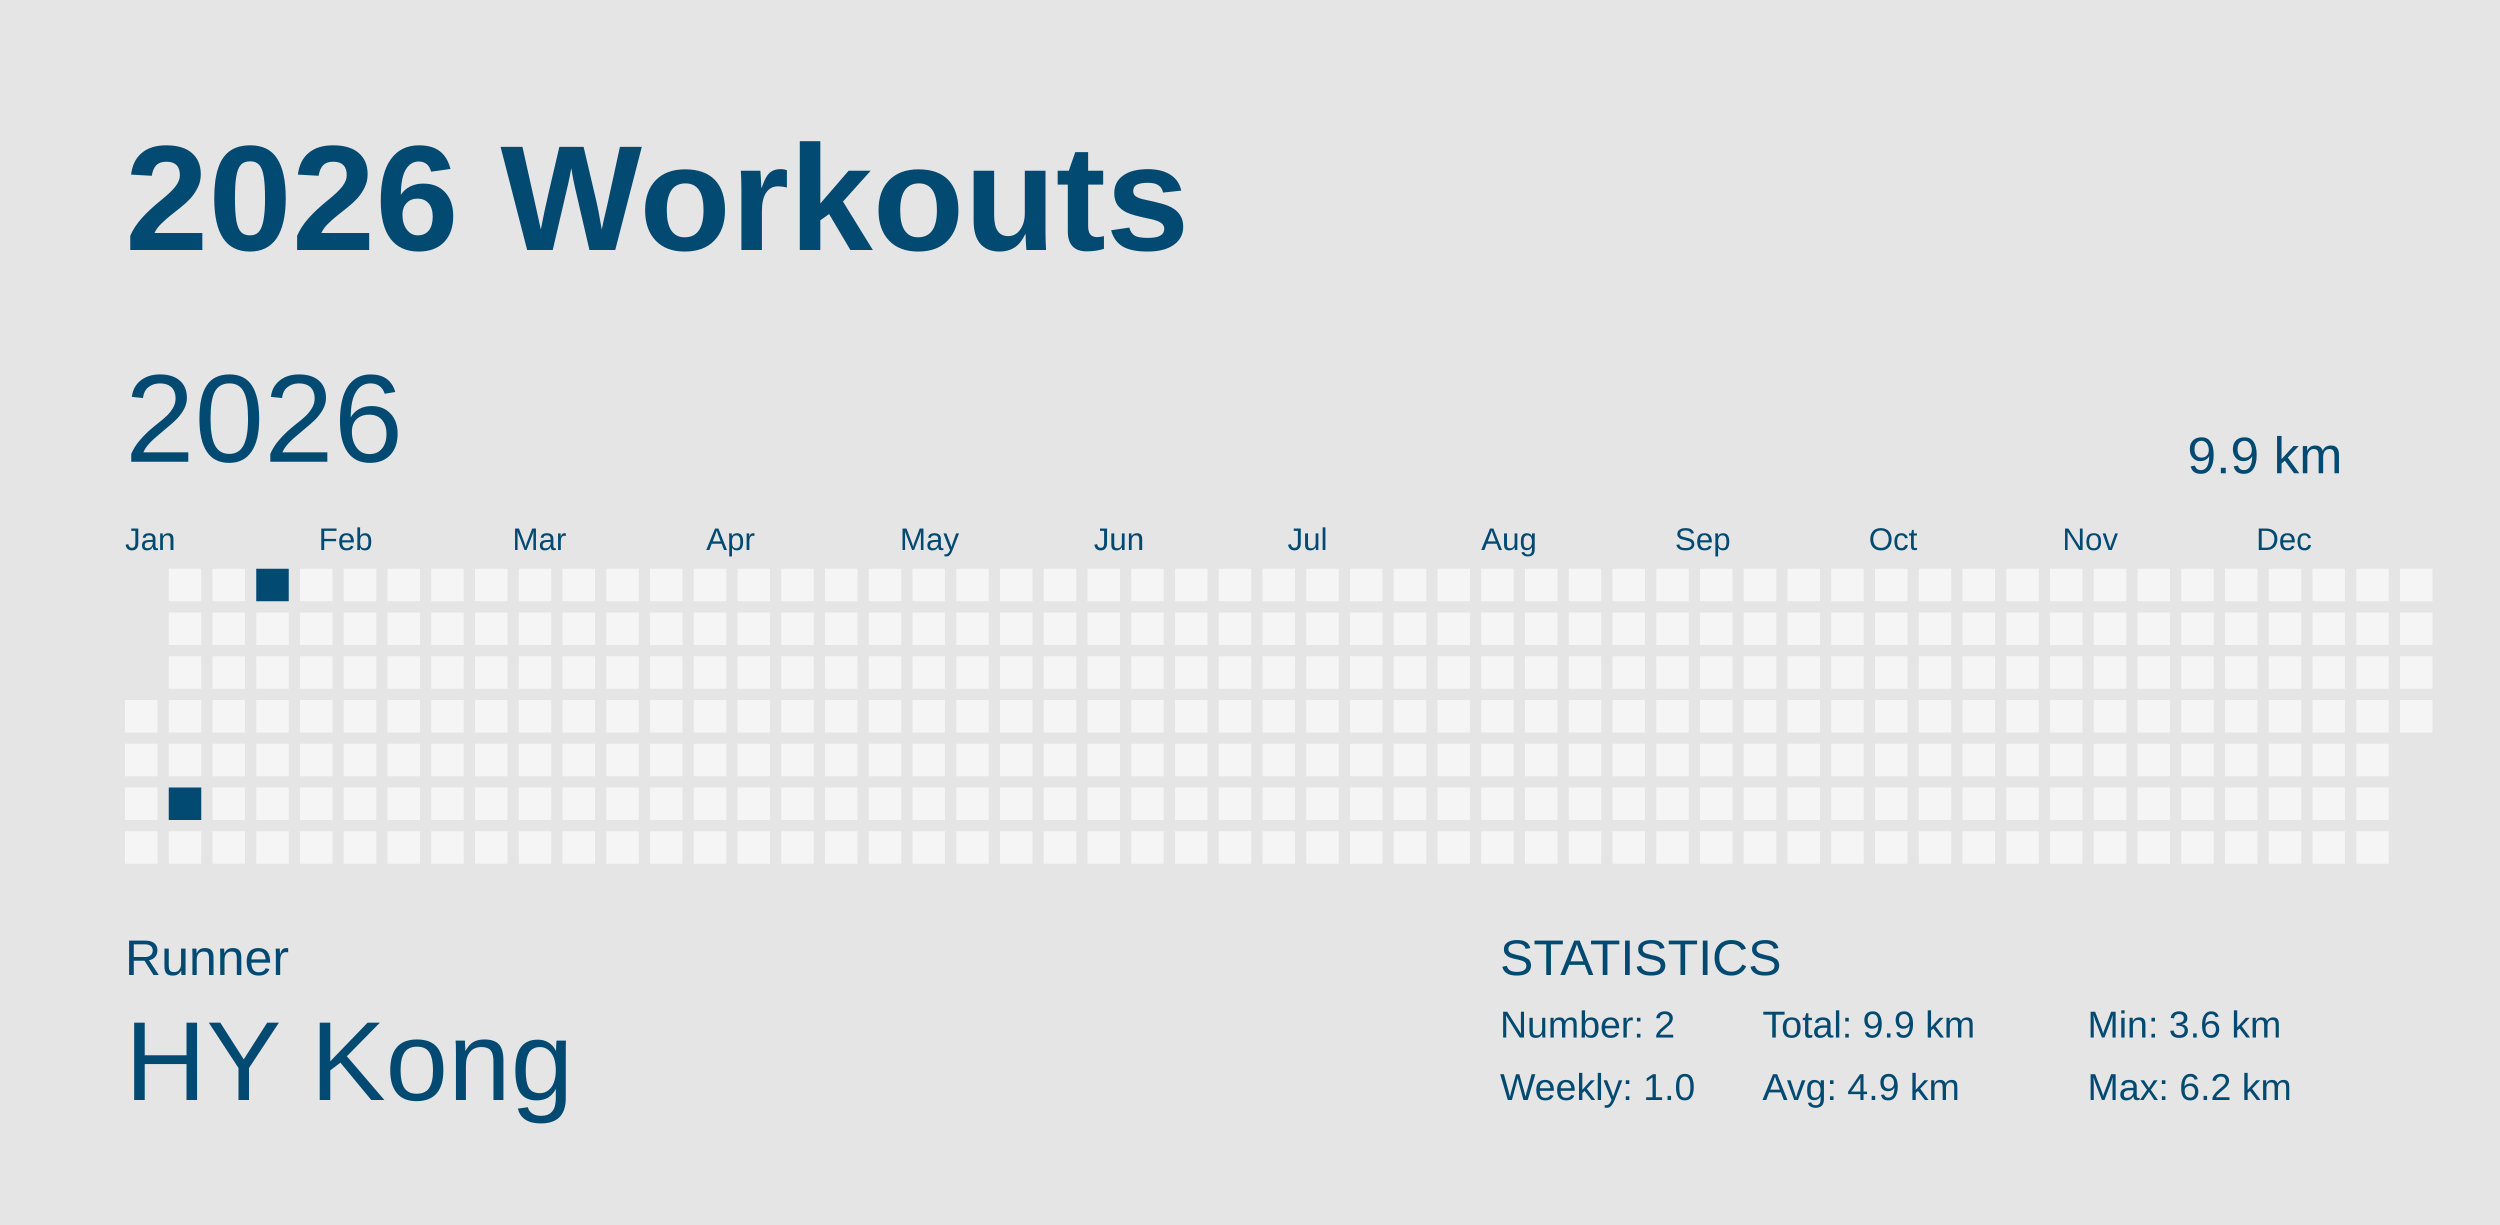
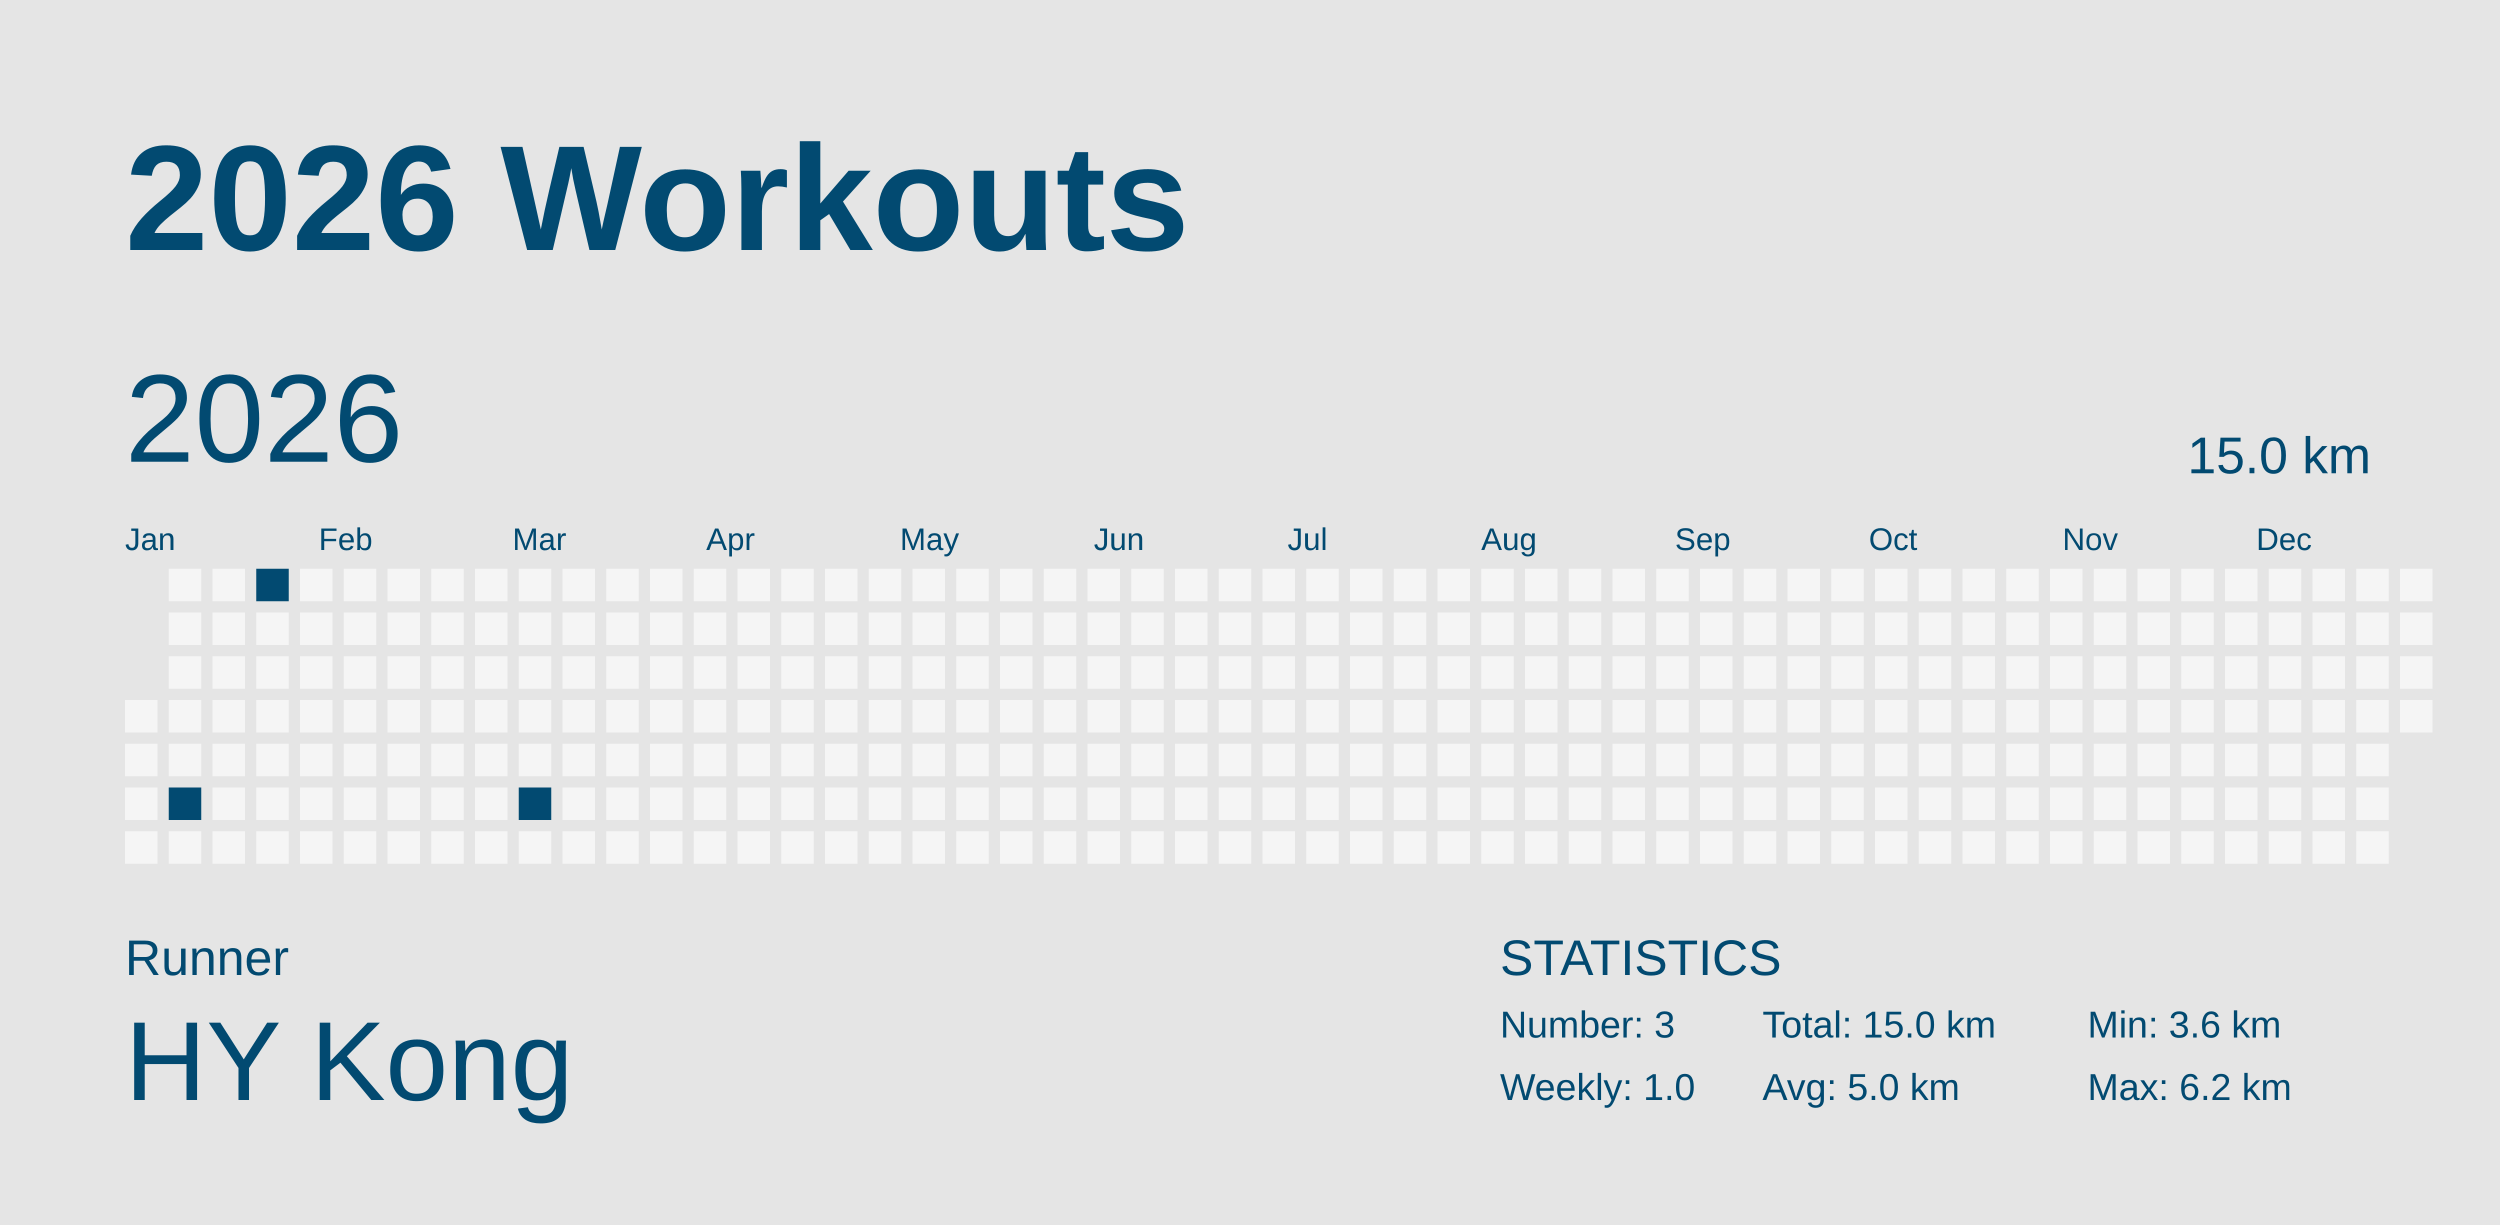
<svg xmlns="http://www.w3.org/2000/svg" baseProfile="full" height="98mm" version="1.1" viewBox="0,0,200,98" width="200mm">
  <defs />
  <rect fill="#E5E5E5" height="98" width="200" x="0" y="0" />
  <text fill="#024A71" style="font-size:12px; font-family:Arial; font-weight:bold;" x="10" y="20">2026 Workouts</text>
  <text fill="#024A71" style="font-size:4px; font-family:Arial" x="10" y="78">Runner</text>
  <text fill="#024A71" style="font-size:9px; font-family:Arial" x="10" y="88">HY Kong</text>
  <text fill="#024A71" style="font-size:4px; font-family:Arial" x="120" y="78">STATISTICS</text>
-   <text fill="#024A71" style="font-size:3px; font-family:Arial" x="120" y="83">Number: 2</text>
+   <text fill="#024A71" style="font-size:3px; font-family:Arial" x="120" y="83">Number: 3</text>
  <text fill="#024A71" style="font-size:3px; font-family:Arial" x="120" y="88">Weekly: 1.0</text>
-   <text fill="#024A71" style="font-size:3px; font-family:Arial" x="141" y="83">Total: 9.9 km</text>
-   <text fill="#024A71" style="font-size:3px; font-family:Arial" x="141" y="88">Avg: 4.9 km</text>
+   <text fill="#024A71" style="font-size:3px; font-family:Arial" x="141" y="83">Total: 15.0 km</text>
+   <text fill="#024A71" style="font-size:3px; font-family:Arial" x="141" y="88">Avg: 5.0 km</text>
  <text fill="#024A71" style="font-size:3px; font-family:Arial" x="167" y="83">Min: 3.6 km</text>
  <text fill="#024A71" style="font-size:3px; font-family:Arial" x="167" y="88">Max: 6.2 km</text>
  <text dominant-baseline="hanging" fill="#024A71" style="font-size:10.0px; font-family:Arial;" x="10" y="30">2026</text>
-   <text dominant-baseline="hanging" fill="#024A71" style="font-size:4.125px; font-family:Arial;" x="175" y="35">9.9 km</text>
+   <text dominant-baseline="hanging" fill="#024A71" style="font-size:4.125px; font-family:Arial;" x="175" y="35">15.0 km</text>
  <text fill="#024A71" style="font-size:2.5px; font-family:Arial" x="10.0" y="44">Jan</text>
  <text fill="#024A71" style="font-size:2.5px; font-family:Arial" x="25.5" y="44">Feb</text>
  <text fill="#024A71" style="font-size:2.5px; font-family:Arial" x="41.0" y="44">Mar</text>
  <text fill="#024A71" style="font-size:2.5px; font-family:Arial" x="56.5" y="44">Apr</text>
  <text fill="#024A71" style="font-size:2.5px; font-family:Arial" x="72.0" y="44">May</text>
  <text fill="#024A71" style="font-size:2.5px; font-family:Arial" x="87.5" y="44">Jun</text>
  <text fill="#024A71" style="font-size:2.5px; font-family:Arial" x="103.0" y="44">Jul</text>
  <text fill="#024A71" style="font-size:2.5px; font-family:Arial" x="118.5" y="44">Aug</text>
  <text fill="#024A71" style="font-size:2.5px; font-family:Arial" x="134.0" y="44">Sep</text>
  <text fill="#024A71" style="font-size:2.5px; font-family:Arial" x="149.5" y="44">Oct</text>
  <text fill="#024A71" style="font-size:2.5px; font-family:Arial" x="165.0" y="44">Nov</text>
  <text fill="#024A71" style="font-size:2.5px; font-family:Arial" x="180.5" y="44">Dec</text>
  <rect fill="#F5F5F5" height="2.6" width="2.6" x="10.0" y="56.0" />
  <rect fill="#F5F5F5" height="2.6" width="2.6" x="10.0" y="59.5" />
  <rect fill="#F5F5F5" height="2.6" width="2.6" x="10.0" y="63.0" />
  <rect fill="#F5F5F5" height="2.6" width="2.6" x="10.0" y="66.5" />
  <rect fill="#F5F5F5" height="2.6" width="2.6" x="13.5" y="45.5" />
  <rect fill="#F5F5F5" height="2.6" width="2.6" x="13.5" y="49.0" />
  <rect fill="#F5F5F5" height="2.6" width="2.6" x="13.5" y="52.5" />
  <rect fill="#F5F5F5" height="2.6" width="2.6" x="13.5" y="56.0" />
  <rect fill="#F5F5F5" height="2.6" width="2.6" x="13.5" y="59.5" />
  <rect fill="#024A71" height="2.6" width="2.6" x="13.5" y="63.0" />
  <rect fill="#F5F5F5" height="2.6" width="2.6" x="13.5" y="66.5" />
  <rect fill="#F5F5F5" height="2.6" width="2.6" x="17.0" y="45.5" />
  <rect fill="#F5F5F5" height="2.6" width="2.6" x="17.0" y="49.0" />
  <rect fill="#F5F5F5" height="2.6" width="2.6" x="17.0" y="52.5" />
  <rect fill="#F5F5F5" height="2.6" width="2.6" x="17.0" y="56.0" />
  <rect fill="#F5F5F5" height="2.6" width="2.6" x="17.0" y="59.5" />
  <rect fill="#F5F5F5" height="2.6" width="2.6" x="17.0" y="63.0" />
  <rect fill="#F5F5F5" height="2.6" width="2.6" x="17.0" y="66.5" />
  <rect fill="#024A71" height="2.6" width="2.6" x="20.5" y="45.5" />
  <rect fill="#F5F5F5" height="2.6" width="2.6" x="20.5" y="49.0" />
  <rect fill="#F5F5F5" height="2.6" width="2.6" x="20.5" y="52.5" />
  <rect fill="#F5F5F5" height="2.6" width="2.6" x="20.5" y="56.0" />
  <rect fill="#F5F5F5" height="2.6" width="2.6" x="20.5" y="59.5" />
  <rect fill="#F5F5F5" height="2.6" width="2.6" x="20.5" y="63.0" />
  <rect fill="#F5F5F5" height="2.6" width="2.6" x="20.5" y="66.5" />
  <rect fill="#F5F5F5" height="2.6" width="2.6" x="24.0" y="45.5" />
  <rect fill="#F5F5F5" height="2.6" width="2.6" x="24.0" y="49.0" />
  <rect fill="#F5F5F5" height="2.6" width="2.6" x="24.0" y="52.5" />
  <rect fill="#F5F5F5" height="2.6" width="2.6" x="24.0" y="56.0" />
  <rect fill="#F5F5F5" height="2.6" width="2.6" x="24.0" y="59.5" />
  <rect fill="#F5F5F5" height="2.6" width="2.6" x="24.0" y="63.0" />
  <rect fill="#F5F5F5" height="2.6" width="2.6" x="24.0" y="66.5" />
  <rect fill="#F5F5F5" height="2.6" width="2.6" x="27.5" y="45.5" />
  <rect fill="#F5F5F5" height="2.6" width="2.6" x="27.5" y="49.0" />
  <rect fill="#F5F5F5" height="2.6" width="2.6" x="27.5" y="52.5" />
  <rect fill="#F5F5F5" height="2.6" width="2.6" x="27.5" y="56.0" />
  <rect fill="#F5F5F5" height="2.6" width="2.6" x="27.5" y="59.5" />
  <rect fill="#F5F5F5" height="2.6" width="2.6" x="27.5" y="63.0" />
  <rect fill="#F5F5F5" height="2.6" width="2.6" x="27.5" y="66.5" />
  <rect fill="#F5F5F5" height="2.6" width="2.6" x="31.0" y="45.5" />
  <rect fill="#F5F5F5" height="2.6" width="2.6" x="31.0" y="49.0" />
  <rect fill="#F5F5F5" height="2.6" width="2.6" x="31.0" y="52.5" />
  <rect fill="#F5F5F5" height="2.6" width="2.6" x="31.0" y="56.0" />
  <rect fill="#F5F5F5" height="2.6" width="2.6" x="31.0" y="59.5" />
  <rect fill="#F5F5F5" height="2.6" width="2.6" x="31.0" y="63.0" />
  <rect fill="#F5F5F5" height="2.6" width="2.6" x="31.0" y="66.5" />
  <rect fill="#F5F5F5" height="2.6" width="2.6" x="34.5" y="45.5" />
  <rect fill="#F5F5F5" height="2.6" width="2.6" x="34.5" y="49.0" />
  <rect fill="#F5F5F5" height="2.6" width="2.6" x="34.5" y="52.5" />
  <rect fill="#F5F5F5" height="2.6" width="2.6" x="34.5" y="56.0" />
  <rect fill="#F5F5F5" height="2.6" width="2.6" x="34.5" y="59.5" />
  <rect fill="#F5F5F5" height="2.6" width="2.6" x="34.5" y="63.0" />
  <rect fill="#F5F5F5" height="2.6" width="2.6" x="34.5" y="66.5" />
  <rect fill="#F5F5F5" height="2.6" width="2.6" x="38.0" y="45.5" />
  <rect fill="#F5F5F5" height="2.6" width="2.6" x="38.0" y="49.0" />
  <rect fill="#F5F5F5" height="2.6" width="2.6" x="38.0" y="52.5" />
  <rect fill="#F5F5F5" height="2.6" width="2.6" x="38.0" y="56.0" />
  <rect fill="#F5F5F5" height="2.6" width="2.6" x="38.0" y="59.5" />
  <rect fill="#F5F5F5" height="2.6" width="2.6" x="38.0" y="63.0" />
  <rect fill="#F5F5F5" height="2.6" width="2.6" x="38.0" y="66.5" />
  <rect fill="#F5F5F5" height="2.6" width="2.6" x="41.5" y="45.5" />
  <rect fill="#F5F5F5" height="2.6" width="2.6" x="41.5" y="49.0" />
  <rect fill="#F5F5F5" height="2.6" width="2.6" x="41.5" y="52.5" />
  <rect fill="#F5F5F5" height="2.6" width="2.6" x="41.5" y="56.0" />
  <rect fill="#F5F5F5" height="2.6" width="2.6" x="41.5" y="59.5" />
-   <rect fill="#F5F5F5" height="2.6" width="2.6" x="41.5" y="63.0" />
+   <rect fill="#024A71" height="2.6" width="2.6" x="41.5" y="63.0" />
  <rect fill="#F5F5F5" height="2.6" width="2.6" x="41.5" y="66.5" />
  <rect fill="#F5F5F5" height="2.6" width="2.6" x="45.0" y="45.5" />
  <rect fill="#F5F5F5" height="2.6" width="2.6" x="45.0" y="49.0" />
  <rect fill="#F5F5F5" height="2.6" width="2.6" x="45.0" y="52.5" />
  <rect fill="#F5F5F5" height="2.6" width="2.6" x="45.0" y="56.0" />
  <rect fill="#F5F5F5" height="2.6" width="2.6" x="45.0" y="59.5" />
  <rect fill="#F5F5F5" height="2.6" width="2.6" x="45.0" y="63.0" />
  <rect fill="#F5F5F5" height="2.6" width="2.6" x="45.0" y="66.5" />
  <rect fill="#F5F5F5" height="2.6" width="2.6" x="48.5" y="45.5" />
  <rect fill="#F5F5F5" height="2.6" width="2.6" x="48.5" y="49.0" />
  <rect fill="#F5F5F5" height="2.6" width="2.6" x="48.5" y="52.5" />
  <rect fill="#F5F5F5" height="2.6" width="2.6" x="48.5" y="56.0" />
  <rect fill="#F5F5F5" height="2.6" width="2.6" x="48.5" y="59.5" />
  <rect fill="#F5F5F5" height="2.6" width="2.6" x="48.5" y="63.0" />
  <rect fill="#F5F5F5" height="2.6" width="2.6" x="48.5" y="66.5" />
  <rect fill="#F5F5F5" height="2.6" width="2.6" x="52.0" y="45.5" />
  <rect fill="#F5F5F5" height="2.6" width="2.6" x="52.0" y="49.0" />
  <rect fill="#F5F5F5" height="2.6" width="2.6" x="52.0" y="52.5" />
  <rect fill="#F5F5F5" height="2.6" width="2.6" x="52.0" y="56.0" />
  <rect fill="#F5F5F5" height="2.6" width="2.6" x="52.0" y="59.5" />
  <rect fill="#F5F5F5" height="2.6" width="2.6" x="52.0" y="63.0" />
  <rect fill="#F5F5F5" height="2.6" width="2.6" x="52.0" y="66.5" />
  <rect fill="#F5F5F5" height="2.6" width="2.6" x="55.5" y="45.5" />
  <rect fill="#F5F5F5" height="2.6" width="2.6" x="55.5" y="49.0" />
  <rect fill="#F5F5F5" height="2.6" width="2.6" x="55.5" y="52.5" />
  <rect fill="#F5F5F5" height="2.6" width="2.6" x="55.5" y="56.0" />
  <rect fill="#F5F5F5" height="2.6" width="2.6" x="55.5" y="59.5" />
  <rect fill="#F5F5F5" height="2.6" width="2.6" x="55.5" y="63.0" />
  <rect fill="#F5F5F5" height="2.6" width="2.6" x="55.5" y="66.5" />
  <rect fill="#F5F5F5" height="2.6" width="2.6" x="59.0" y="45.5" />
  <rect fill="#F5F5F5" height="2.6" width="2.6" x="59.0" y="49.0" />
  <rect fill="#F5F5F5" height="2.6" width="2.6" x="59.0" y="52.5" />
  <rect fill="#F5F5F5" height="2.6" width="2.6" x="59.0" y="56.0" />
  <rect fill="#F5F5F5" height="2.6" width="2.6" x="59.0" y="59.5" />
  <rect fill="#F5F5F5" height="2.6" width="2.6" x="59.0" y="63.0" />
  <rect fill="#F5F5F5" height="2.6" width="2.6" x="59.0" y="66.5" />
  <rect fill="#F5F5F5" height="2.6" width="2.6" x="62.5" y="45.5" />
  <rect fill="#F5F5F5" height="2.6" width="2.6" x="62.5" y="49.0" />
  <rect fill="#F5F5F5" height="2.6" width="2.6" x="62.5" y="52.5" />
  <rect fill="#F5F5F5" height="2.6" width="2.6" x="62.5" y="56.0" />
  <rect fill="#F5F5F5" height="2.6" width="2.6" x="62.5" y="59.5" />
  <rect fill="#F5F5F5" height="2.6" width="2.6" x="62.5" y="63.0" />
  <rect fill="#F5F5F5" height="2.6" width="2.6" x="62.5" y="66.5" />
  <rect fill="#F5F5F5" height="2.6" width="2.6" x="66.0" y="45.5" />
  <rect fill="#F5F5F5" height="2.6" width="2.6" x="66.0" y="49.0" />
  <rect fill="#F5F5F5" height="2.6" width="2.6" x="66.0" y="52.5" />
  <rect fill="#F5F5F5" height="2.6" width="2.6" x="66.0" y="56.0" />
  <rect fill="#F5F5F5" height="2.6" width="2.6" x="66.0" y="59.5" />
  <rect fill="#F5F5F5" height="2.6" width="2.6" x="66.0" y="63.0" />
  <rect fill="#F5F5F5" height="2.6" width="2.6" x="66.0" y="66.5" />
  <rect fill="#F5F5F5" height="2.6" width="2.6" x="69.5" y="45.5" />
  <rect fill="#F5F5F5" height="2.6" width="2.6" x="69.5" y="49.0" />
  <rect fill="#F5F5F5" height="2.6" width="2.6" x="69.5" y="52.5" />
  <rect fill="#F5F5F5" height="2.6" width="2.6" x="69.5" y="56.0" />
  <rect fill="#F5F5F5" height="2.6" width="2.6" x="69.5" y="59.5" />
  <rect fill="#F5F5F5" height="2.6" width="2.6" x="69.5" y="63.0" />
  <rect fill="#F5F5F5" height="2.6" width="2.6" x="69.5" y="66.5" />
  <rect fill="#F5F5F5" height="2.6" width="2.6" x="73.0" y="45.5" />
  <rect fill="#F5F5F5" height="2.6" width="2.6" x="73.0" y="49.0" />
  <rect fill="#F5F5F5" height="2.6" width="2.6" x="73.0" y="52.5" />
  <rect fill="#F5F5F5" height="2.6" width="2.6" x="73.0" y="56.0" />
  <rect fill="#F5F5F5" height="2.6" width="2.6" x="73.0" y="59.5" />
  <rect fill="#F5F5F5" height="2.6" width="2.6" x="73.0" y="63.0" />
  <rect fill="#F5F5F5" height="2.6" width="2.6" x="73.0" y="66.5" />
  <rect fill="#F5F5F5" height="2.6" width="2.6" x="76.5" y="45.5" />
  <rect fill="#F5F5F5" height="2.6" width="2.6" x="76.5" y="49.0" />
  <rect fill="#F5F5F5" height="2.6" width="2.6" x="76.5" y="52.5" />
  <rect fill="#F5F5F5" height="2.6" width="2.6" x="76.5" y="56.0" />
  <rect fill="#F5F5F5" height="2.6" width="2.6" x="76.5" y="59.5" />
  <rect fill="#F5F5F5" height="2.6" width="2.6" x="76.5" y="63.0" />
  <rect fill="#F5F5F5" height="2.6" width="2.6" x="76.5" y="66.5" />
  <rect fill="#F5F5F5" height="2.6" width="2.6" x="80.0" y="45.5" />
  <rect fill="#F5F5F5" height="2.6" width="2.6" x="80.0" y="49.0" />
  <rect fill="#F5F5F5" height="2.6" width="2.6" x="80.0" y="52.5" />
  <rect fill="#F5F5F5" height="2.6" width="2.6" x="80.0" y="56.0" />
  <rect fill="#F5F5F5" height="2.6" width="2.6" x="80.0" y="59.5" />
  <rect fill="#F5F5F5" height="2.6" width="2.6" x="80.0" y="63.0" />
  <rect fill="#F5F5F5" height="2.6" width="2.6" x="80.0" y="66.5" />
  <rect fill="#F5F5F5" height="2.6" width="2.6" x="83.5" y="45.5" />
  <rect fill="#F5F5F5" height="2.6" width="2.6" x="83.5" y="49.0" />
  <rect fill="#F5F5F5" height="2.6" width="2.6" x="83.5" y="52.5" />
  <rect fill="#F5F5F5" height="2.6" width="2.6" x="83.5" y="56.0" />
  <rect fill="#F5F5F5" height="2.6" width="2.6" x="83.5" y="59.5" />
  <rect fill="#F5F5F5" height="2.6" width="2.6" x="83.5" y="63.0" />
  <rect fill="#F5F5F5" height="2.6" width="2.6" x="83.5" y="66.5" />
  <rect fill="#F5F5F5" height="2.6" width="2.6" x="87.0" y="45.5" />
  <rect fill="#F5F5F5" height="2.6" width="2.6" x="87.0" y="49.0" />
  <rect fill="#F5F5F5" height="2.6" width="2.6" x="87.0" y="52.5" />
  <rect fill="#F5F5F5" height="2.6" width="2.6" x="87.0" y="56.0" />
  <rect fill="#F5F5F5" height="2.6" width="2.6" x="87.0" y="59.5" />
  <rect fill="#F5F5F5" height="2.6" width="2.6" x="87.0" y="63.0" />
  <rect fill="#F5F5F5" height="2.6" width="2.6" x="87.0" y="66.5" />
  <rect fill="#F5F5F5" height="2.6" width="2.6" x="90.5" y="45.5" />
  <rect fill="#F5F5F5" height="2.6" width="2.6" x="90.5" y="49.0" />
  <rect fill="#F5F5F5" height="2.6" width="2.6" x="90.5" y="52.5" />
  <rect fill="#F5F5F5" height="2.6" width="2.6" x="90.5" y="56.0" />
  <rect fill="#F5F5F5" height="2.6" width="2.6" x="90.5" y="59.5" />
  <rect fill="#F5F5F5" height="2.6" width="2.6" x="90.5" y="63.0" />
  <rect fill="#F5F5F5" height="2.6" width="2.6" x="90.5" y="66.5" />
  <rect fill="#F5F5F5" height="2.6" width="2.6" x="94.0" y="45.5" />
  <rect fill="#F5F5F5" height="2.6" width="2.6" x="94.0" y="49.0" />
  <rect fill="#F5F5F5" height="2.6" width="2.6" x="94.0" y="52.5" />
  <rect fill="#F5F5F5" height="2.6" width="2.6" x="94.0" y="56.0" />
  <rect fill="#F5F5F5" height="2.6" width="2.6" x="94.0" y="59.5" />
  <rect fill="#F5F5F5" height="2.6" width="2.6" x="94.0" y="63.0" />
  <rect fill="#F5F5F5" height="2.6" width="2.6" x="94.0" y="66.5" />
  <rect fill="#F5F5F5" height="2.6" width="2.6" x="97.5" y="45.5" />
  <rect fill="#F5F5F5" height="2.6" width="2.6" x="97.5" y="49.0" />
  <rect fill="#F5F5F5" height="2.6" width="2.6" x="97.5" y="52.5" />
  <rect fill="#F5F5F5" height="2.6" width="2.6" x="97.5" y="56.0" />
  <rect fill="#F5F5F5" height="2.6" width="2.6" x="97.5" y="59.5" />
  <rect fill="#F5F5F5" height="2.6" width="2.6" x="97.5" y="63.0" />
  <rect fill="#F5F5F5" height="2.6" width="2.6" x="97.5" y="66.5" />
  <rect fill="#F5F5F5" height="2.6" width="2.6" x="101.0" y="45.5" />
  <rect fill="#F5F5F5" height="2.6" width="2.6" x="101.0" y="49.0" />
  <rect fill="#F5F5F5" height="2.6" width="2.6" x="101.0" y="52.5" />
  <rect fill="#F5F5F5" height="2.6" width="2.6" x="101.0" y="56.0" />
  <rect fill="#F5F5F5" height="2.6" width="2.6" x="101.0" y="59.5" />
  <rect fill="#F5F5F5" height="2.6" width="2.6" x="101.0" y="63.0" />
  <rect fill="#F5F5F5" height="2.6" width="2.6" x="101.0" y="66.5" />
  <rect fill="#F5F5F5" height="2.6" width="2.6" x="104.5" y="45.5" />
  <rect fill="#F5F5F5" height="2.6" width="2.6" x="104.5" y="49.0" />
  <rect fill="#F5F5F5" height="2.6" width="2.6" x="104.5" y="52.5" />
  <rect fill="#F5F5F5" height="2.6" width="2.6" x="104.5" y="56.0" />
  <rect fill="#F5F5F5" height="2.6" width="2.6" x="104.5" y="59.5" />
  <rect fill="#F5F5F5" height="2.6" width="2.6" x="104.5" y="63.0" />
  <rect fill="#F5F5F5" height="2.6" width="2.6" x="104.5" y="66.5" />
  <rect fill="#F5F5F5" height="2.6" width="2.6" x="108.0" y="45.5" />
  <rect fill="#F5F5F5" height="2.6" width="2.6" x="108.0" y="49.0" />
  <rect fill="#F5F5F5" height="2.6" width="2.6" x="108.0" y="52.5" />
  <rect fill="#F5F5F5" height="2.6" width="2.6" x="108.0" y="56.0" />
  <rect fill="#F5F5F5" height="2.6" width="2.6" x="108.0" y="59.5" />
  <rect fill="#F5F5F5" height="2.6" width="2.6" x="108.0" y="63.0" />
  <rect fill="#F5F5F5" height="2.6" width="2.6" x="108.0" y="66.5" />
  <rect fill="#F5F5F5" height="2.6" width="2.6" x="111.5" y="45.5" />
  <rect fill="#F5F5F5" height="2.6" width="2.6" x="111.5" y="49.0" />
  <rect fill="#F5F5F5" height="2.6" width="2.6" x="111.5" y="52.5" />
  <rect fill="#F5F5F5" height="2.6" width="2.6" x="111.5" y="56.0" />
  <rect fill="#F5F5F5" height="2.6" width="2.6" x="111.5" y="59.5" />
  <rect fill="#F5F5F5" height="2.6" width="2.6" x="111.5" y="63.0" />
  <rect fill="#F5F5F5" height="2.6" width="2.6" x="111.5" y="66.5" />
  <rect fill="#F5F5F5" height="2.6" width="2.6" x="115.0" y="45.5" />
  <rect fill="#F5F5F5" height="2.6" width="2.6" x="115.0" y="49.0" />
  <rect fill="#F5F5F5" height="2.6" width="2.6" x="115.0" y="52.5" />
  <rect fill="#F5F5F5" height="2.6" width="2.6" x="115.0" y="56.0" />
  <rect fill="#F5F5F5" height="2.6" width="2.6" x="115.0" y="59.5" />
  <rect fill="#F5F5F5" height="2.6" width="2.6" x="115.0" y="63.0" />
  <rect fill="#F5F5F5" height="2.6" width="2.6" x="115.0" y="66.5" />
  <rect fill="#F5F5F5" height="2.6" width="2.6" x="118.5" y="45.5" />
  <rect fill="#F5F5F5" height="2.6" width="2.6" x="118.5" y="49.0" />
  <rect fill="#F5F5F5" height="2.6" width="2.6" x="118.5" y="52.5" />
  <rect fill="#F5F5F5" height="2.6" width="2.6" x="118.5" y="56.0" />
  <rect fill="#F5F5F5" height="2.6" width="2.6" x="118.5" y="59.5" />
  <rect fill="#F5F5F5" height="2.6" width="2.6" x="118.5" y="63.0" />
  <rect fill="#F5F5F5" height="2.6" width="2.6" x="118.5" y="66.5" />
  <rect fill="#F5F5F5" height="2.6" width="2.6" x="122.0" y="45.5" />
  <rect fill="#F5F5F5" height="2.6" width="2.6" x="122.0" y="49.0" />
  <rect fill="#F5F5F5" height="2.6" width="2.6" x="122.0" y="52.5" />
  <rect fill="#F5F5F5" height="2.6" width="2.6" x="122.0" y="56.0" />
  <rect fill="#F5F5F5" height="2.6" width="2.6" x="122.0" y="59.5" />
  <rect fill="#F5F5F5" height="2.6" width="2.6" x="122.0" y="63.0" />
  <rect fill="#F5F5F5" height="2.6" width="2.6" x="122.0" y="66.5" />
  <rect fill="#F5F5F5" height="2.6" width="2.6" x="125.5" y="45.5" />
  <rect fill="#F5F5F5" height="2.6" width="2.6" x="125.5" y="49.0" />
  <rect fill="#F5F5F5" height="2.6" width="2.6" x="125.5" y="52.5" />
  <rect fill="#F5F5F5" height="2.6" width="2.6" x="125.5" y="56.0" />
  <rect fill="#F5F5F5" height="2.6" width="2.6" x="125.5" y="59.5" />
  <rect fill="#F5F5F5" height="2.6" width="2.6" x="125.5" y="63.0" />
  <rect fill="#F5F5F5" height="2.6" width="2.6" x="125.5" y="66.5" />
  <rect fill="#F5F5F5" height="2.6" width="2.6" x="129.0" y="45.5" />
  <rect fill="#F5F5F5" height="2.6" width="2.6" x="129.0" y="49.0" />
  <rect fill="#F5F5F5" height="2.6" width="2.6" x="129.0" y="52.5" />
  <rect fill="#F5F5F5" height="2.6" width="2.6" x="129.0" y="56.0" />
  <rect fill="#F5F5F5" height="2.6" width="2.6" x="129.0" y="59.5" />
  <rect fill="#F5F5F5" height="2.6" width="2.6" x="129.0" y="63.0" />
  <rect fill="#F5F5F5" height="2.6" width="2.6" x="129.0" y="66.5" />
  <rect fill="#F5F5F5" height="2.6" width="2.6" x="132.5" y="45.5" />
  <rect fill="#F5F5F5" height="2.6" width="2.6" x="132.5" y="49.0" />
  <rect fill="#F5F5F5" height="2.6" width="2.6" x="132.5" y="52.5" />
  <rect fill="#F5F5F5" height="2.6" width="2.6" x="132.5" y="56.0" />
  <rect fill="#F5F5F5" height="2.6" width="2.6" x="132.5" y="59.5" />
  <rect fill="#F5F5F5" height="2.6" width="2.6" x="132.5" y="63.0" />
  <rect fill="#F5F5F5" height="2.6" width="2.6" x="132.5" y="66.5" />
  <rect fill="#F5F5F5" height="2.6" width="2.6" x="136.0" y="45.5" />
  <rect fill="#F5F5F5" height="2.6" width="2.6" x="136.0" y="49.0" />
  <rect fill="#F5F5F5" height="2.6" width="2.6" x="136.0" y="52.5" />
  <rect fill="#F5F5F5" height="2.6" width="2.6" x="136.0" y="56.0" />
  <rect fill="#F5F5F5" height="2.6" width="2.6" x="136.0" y="59.5" />
  <rect fill="#F5F5F5" height="2.6" width="2.6" x="136.0" y="63.0" />
  <rect fill="#F5F5F5" height="2.6" width="2.6" x="136.0" y="66.5" />
  <rect fill="#F5F5F5" height="2.6" width="2.6" x="139.5" y="45.5" />
  <rect fill="#F5F5F5" height="2.6" width="2.6" x="139.5" y="49.0" />
  <rect fill="#F5F5F5" height="2.6" width="2.6" x="139.5" y="52.5" />
  <rect fill="#F5F5F5" height="2.6" width="2.6" x="139.5" y="56.0" />
  <rect fill="#F5F5F5" height="2.6" width="2.6" x="139.5" y="59.5" />
  <rect fill="#F5F5F5" height="2.6" width="2.6" x="139.5" y="63.0" />
  <rect fill="#F5F5F5" height="2.6" width="2.6" x="139.5" y="66.5" />
  <rect fill="#F5F5F5" height="2.6" width="2.6" x="143.0" y="45.5" />
  <rect fill="#F5F5F5" height="2.6" width="2.6" x="143.0" y="49.0" />
  <rect fill="#F5F5F5" height="2.6" width="2.6" x="143.0" y="52.5" />
  <rect fill="#F5F5F5" height="2.6" width="2.6" x="143.0" y="56.0" />
  <rect fill="#F5F5F5" height="2.6" width="2.6" x="143.0" y="59.5" />
  <rect fill="#F5F5F5" height="2.6" width="2.6" x="143.0" y="63.0" />
  <rect fill="#F5F5F5" height="2.6" width="2.6" x="143.0" y="66.5" />
  <rect fill="#F5F5F5" height="2.6" width="2.6" x="146.5" y="45.5" />
  <rect fill="#F5F5F5" height="2.6" width="2.6" x="146.5" y="49.0" />
  <rect fill="#F5F5F5" height="2.6" width="2.6" x="146.5" y="52.5" />
  <rect fill="#F5F5F5" height="2.6" width="2.6" x="146.5" y="56.0" />
  <rect fill="#F5F5F5" height="2.6" width="2.6" x="146.5" y="59.5" />
  <rect fill="#F5F5F5" height="2.6" width="2.6" x="146.5" y="63.0" />
  <rect fill="#F5F5F5" height="2.6" width="2.6" x="146.5" y="66.5" />
  <rect fill="#F5F5F5" height="2.6" width="2.6" x="150.0" y="45.5" />
  <rect fill="#F5F5F5" height="2.6" width="2.6" x="150.0" y="49.0" />
  <rect fill="#F5F5F5" height="2.6" width="2.6" x="150.0" y="52.5" />
  <rect fill="#F5F5F5" height="2.6" width="2.6" x="150.0" y="56.0" />
  <rect fill="#F5F5F5" height="2.6" width="2.6" x="150.0" y="59.5" />
  <rect fill="#F5F5F5" height="2.6" width="2.6" x="150.0" y="63.0" />
  <rect fill="#F5F5F5" height="2.6" width="2.6" x="150.0" y="66.5" />
  <rect fill="#F5F5F5" height="2.6" width="2.6" x="153.5" y="45.5" />
  <rect fill="#F5F5F5" height="2.6" width="2.6" x="153.5" y="49.0" />
  <rect fill="#F5F5F5" height="2.6" width="2.6" x="153.5" y="52.5" />
  <rect fill="#F5F5F5" height="2.6" width="2.6" x="153.5" y="56.0" />
  <rect fill="#F5F5F5" height="2.6" width="2.6" x="153.5" y="59.5" />
  <rect fill="#F5F5F5" height="2.6" width="2.6" x="153.5" y="63.0" />
  <rect fill="#F5F5F5" height="2.6" width="2.6" x="153.5" y="66.5" />
  <rect fill="#F5F5F5" height="2.6" width="2.6" x="157.0" y="45.5" />
  <rect fill="#F5F5F5" height="2.6" width="2.6" x="157.0" y="49.0" />
  <rect fill="#F5F5F5" height="2.6" width="2.6" x="157.0" y="52.5" />
  <rect fill="#F5F5F5" height="2.6" width="2.6" x="157.0" y="56.0" />
  <rect fill="#F5F5F5" height="2.6" width="2.6" x="157.0" y="59.5" />
  <rect fill="#F5F5F5" height="2.6" width="2.6" x="157.0" y="63.0" />
  <rect fill="#F5F5F5" height="2.6" width="2.6" x="157.0" y="66.5" />
  <rect fill="#F5F5F5" height="2.6" width="2.6" x="160.5" y="45.5" />
  <rect fill="#F5F5F5" height="2.6" width="2.6" x="160.5" y="49.0" />
  <rect fill="#F5F5F5" height="2.6" width="2.6" x="160.5" y="52.5" />
  <rect fill="#F5F5F5" height="2.6" width="2.6" x="160.5" y="56.0" />
  <rect fill="#F5F5F5" height="2.6" width="2.6" x="160.5" y="59.5" />
  <rect fill="#F5F5F5" height="2.6" width="2.6" x="160.5" y="63.0" />
  <rect fill="#F5F5F5" height="2.6" width="2.6" x="160.5" y="66.5" />
  <rect fill="#F5F5F5" height="2.6" width="2.6" x="164.0" y="45.5" />
  <rect fill="#F5F5F5" height="2.6" width="2.6" x="164.0" y="49.0" />
  <rect fill="#F5F5F5" height="2.6" width="2.6" x="164.0" y="52.5" />
  <rect fill="#F5F5F5" height="2.6" width="2.6" x="164.0" y="56.0" />
  <rect fill="#F5F5F5" height="2.6" width="2.6" x="164.0" y="59.5" />
  <rect fill="#F5F5F5" height="2.6" width="2.6" x="164.0" y="63.0" />
  <rect fill="#F5F5F5" height="2.6" width="2.6" x="164.0" y="66.5" />
  <rect fill="#F5F5F5" height="2.6" width="2.6" x="167.5" y="45.5" />
  <rect fill="#F5F5F5" height="2.6" width="2.6" x="167.5" y="49.0" />
  <rect fill="#F5F5F5" height="2.6" width="2.6" x="167.5" y="52.5" />
  <rect fill="#F5F5F5" height="2.6" width="2.6" x="167.5" y="56.0" />
  <rect fill="#F5F5F5" height="2.6" width="2.6" x="167.5" y="59.5" />
  <rect fill="#F5F5F5" height="2.6" width="2.6" x="167.5" y="63.0" />
  <rect fill="#F5F5F5" height="2.6" width="2.6" x="167.5" y="66.5" />
  <rect fill="#F5F5F5" height="2.6" width="2.6" x="171.0" y="45.5" />
  <rect fill="#F5F5F5" height="2.6" width="2.6" x="171.0" y="49.0" />
  <rect fill="#F5F5F5" height="2.6" width="2.6" x="171.0" y="52.5" />
  <rect fill="#F5F5F5" height="2.6" width="2.6" x="171.0" y="56.0" />
  <rect fill="#F5F5F5" height="2.6" width="2.6" x="171.0" y="59.5" />
  <rect fill="#F5F5F5" height="2.6" width="2.6" x="171.0" y="63.0" />
  <rect fill="#F5F5F5" height="2.6" width="2.6" x="171.0" y="66.5" />
  <rect fill="#F5F5F5" height="2.6" width="2.6" x="174.5" y="45.5" />
  <rect fill="#F5F5F5" height="2.6" width="2.6" x="174.5" y="49.0" />
  <rect fill="#F5F5F5" height="2.6" width="2.6" x="174.5" y="52.5" />
  <rect fill="#F5F5F5" height="2.6" width="2.6" x="174.5" y="56.0" />
  <rect fill="#F5F5F5" height="2.6" width="2.6" x="174.5" y="59.5" />
  <rect fill="#F5F5F5" height="2.6" width="2.6" x="174.5" y="63.0" />
  <rect fill="#F5F5F5" height="2.6" width="2.6" x="174.5" y="66.5" />
  <rect fill="#F5F5F5" height="2.6" width="2.6" x="178.0" y="45.5" />
  <rect fill="#F5F5F5" height="2.6" width="2.6" x="178.0" y="49.0" />
  <rect fill="#F5F5F5" height="2.6" width="2.6" x="178.0" y="52.5" />
  <rect fill="#F5F5F5" height="2.6" width="2.6" x="178.0" y="56.0" />
  <rect fill="#F5F5F5" height="2.6" width="2.6" x="178.0" y="59.5" />
  <rect fill="#F5F5F5" height="2.6" width="2.6" x="178.0" y="63.0" />
  <rect fill="#F5F5F5" height="2.6" width="2.6" x="178.0" y="66.5" />
  <rect fill="#F5F5F5" height="2.6" width="2.6" x="181.5" y="45.5" />
  <rect fill="#F5F5F5" height="2.6" width="2.6" x="181.5" y="49.0" />
  <rect fill="#F5F5F5" height="2.6" width="2.6" x="181.5" y="52.5" />
  <rect fill="#F5F5F5" height="2.6" width="2.6" x="181.5" y="56.0" />
  <rect fill="#F5F5F5" height="2.6" width="2.6" x="181.5" y="59.5" />
  <rect fill="#F5F5F5" height="2.6" width="2.6" x="181.5" y="63.0" />
  <rect fill="#F5F5F5" height="2.6" width="2.6" x="181.5" y="66.5" />
  <rect fill="#F5F5F5" height="2.6" width="2.6" x="185.0" y="45.5" />
  <rect fill="#F5F5F5" height="2.6" width="2.6" x="185.0" y="49.0" />
  <rect fill="#F5F5F5" height="2.6" width="2.6" x="185.0" y="52.5" />
  <rect fill="#F5F5F5" height="2.6" width="2.6" x="185.0" y="56.0" />
  <rect fill="#F5F5F5" height="2.6" width="2.6" x="185.0" y="59.5" />
  <rect fill="#F5F5F5" height="2.6" width="2.6" x="185.0" y="63.0" />
  <rect fill="#F5F5F5" height="2.6" width="2.6" x="185.0" y="66.5" />
  <rect fill="#F5F5F5" height="2.6" width="2.6" x="188.5" y="45.5" />
  <rect fill="#F5F5F5" height="2.6" width="2.6" x="188.5" y="49.0" />
  <rect fill="#F5F5F5" height="2.6" width="2.6" x="188.5" y="52.5" />
  <rect fill="#F5F5F5" height="2.6" width="2.6" x="188.5" y="56.0" />
  <rect fill="#F5F5F5" height="2.6" width="2.6" x="188.5" y="59.5" />
  <rect fill="#F5F5F5" height="2.6" width="2.6" x="188.5" y="63.0" />
  <rect fill="#F5F5F5" height="2.6" width="2.6" x="188.5" y="66.5" />
  <rect fill="#F5F5F5" height="2.6" width="2.6" x="192.0" y="45.5" />
  <rect fill="#F5F5F5" height="2.6" width="2.6" x="192.0" y="49.0" />
  <rect fill="#F5F5F5" height="2.6" width="2.6" x="192.0" y="52.5" />
  <rect fill="#F5F5F5" height="2.6" width="2.6" x="192.0" y="56.0" />
</svg>
